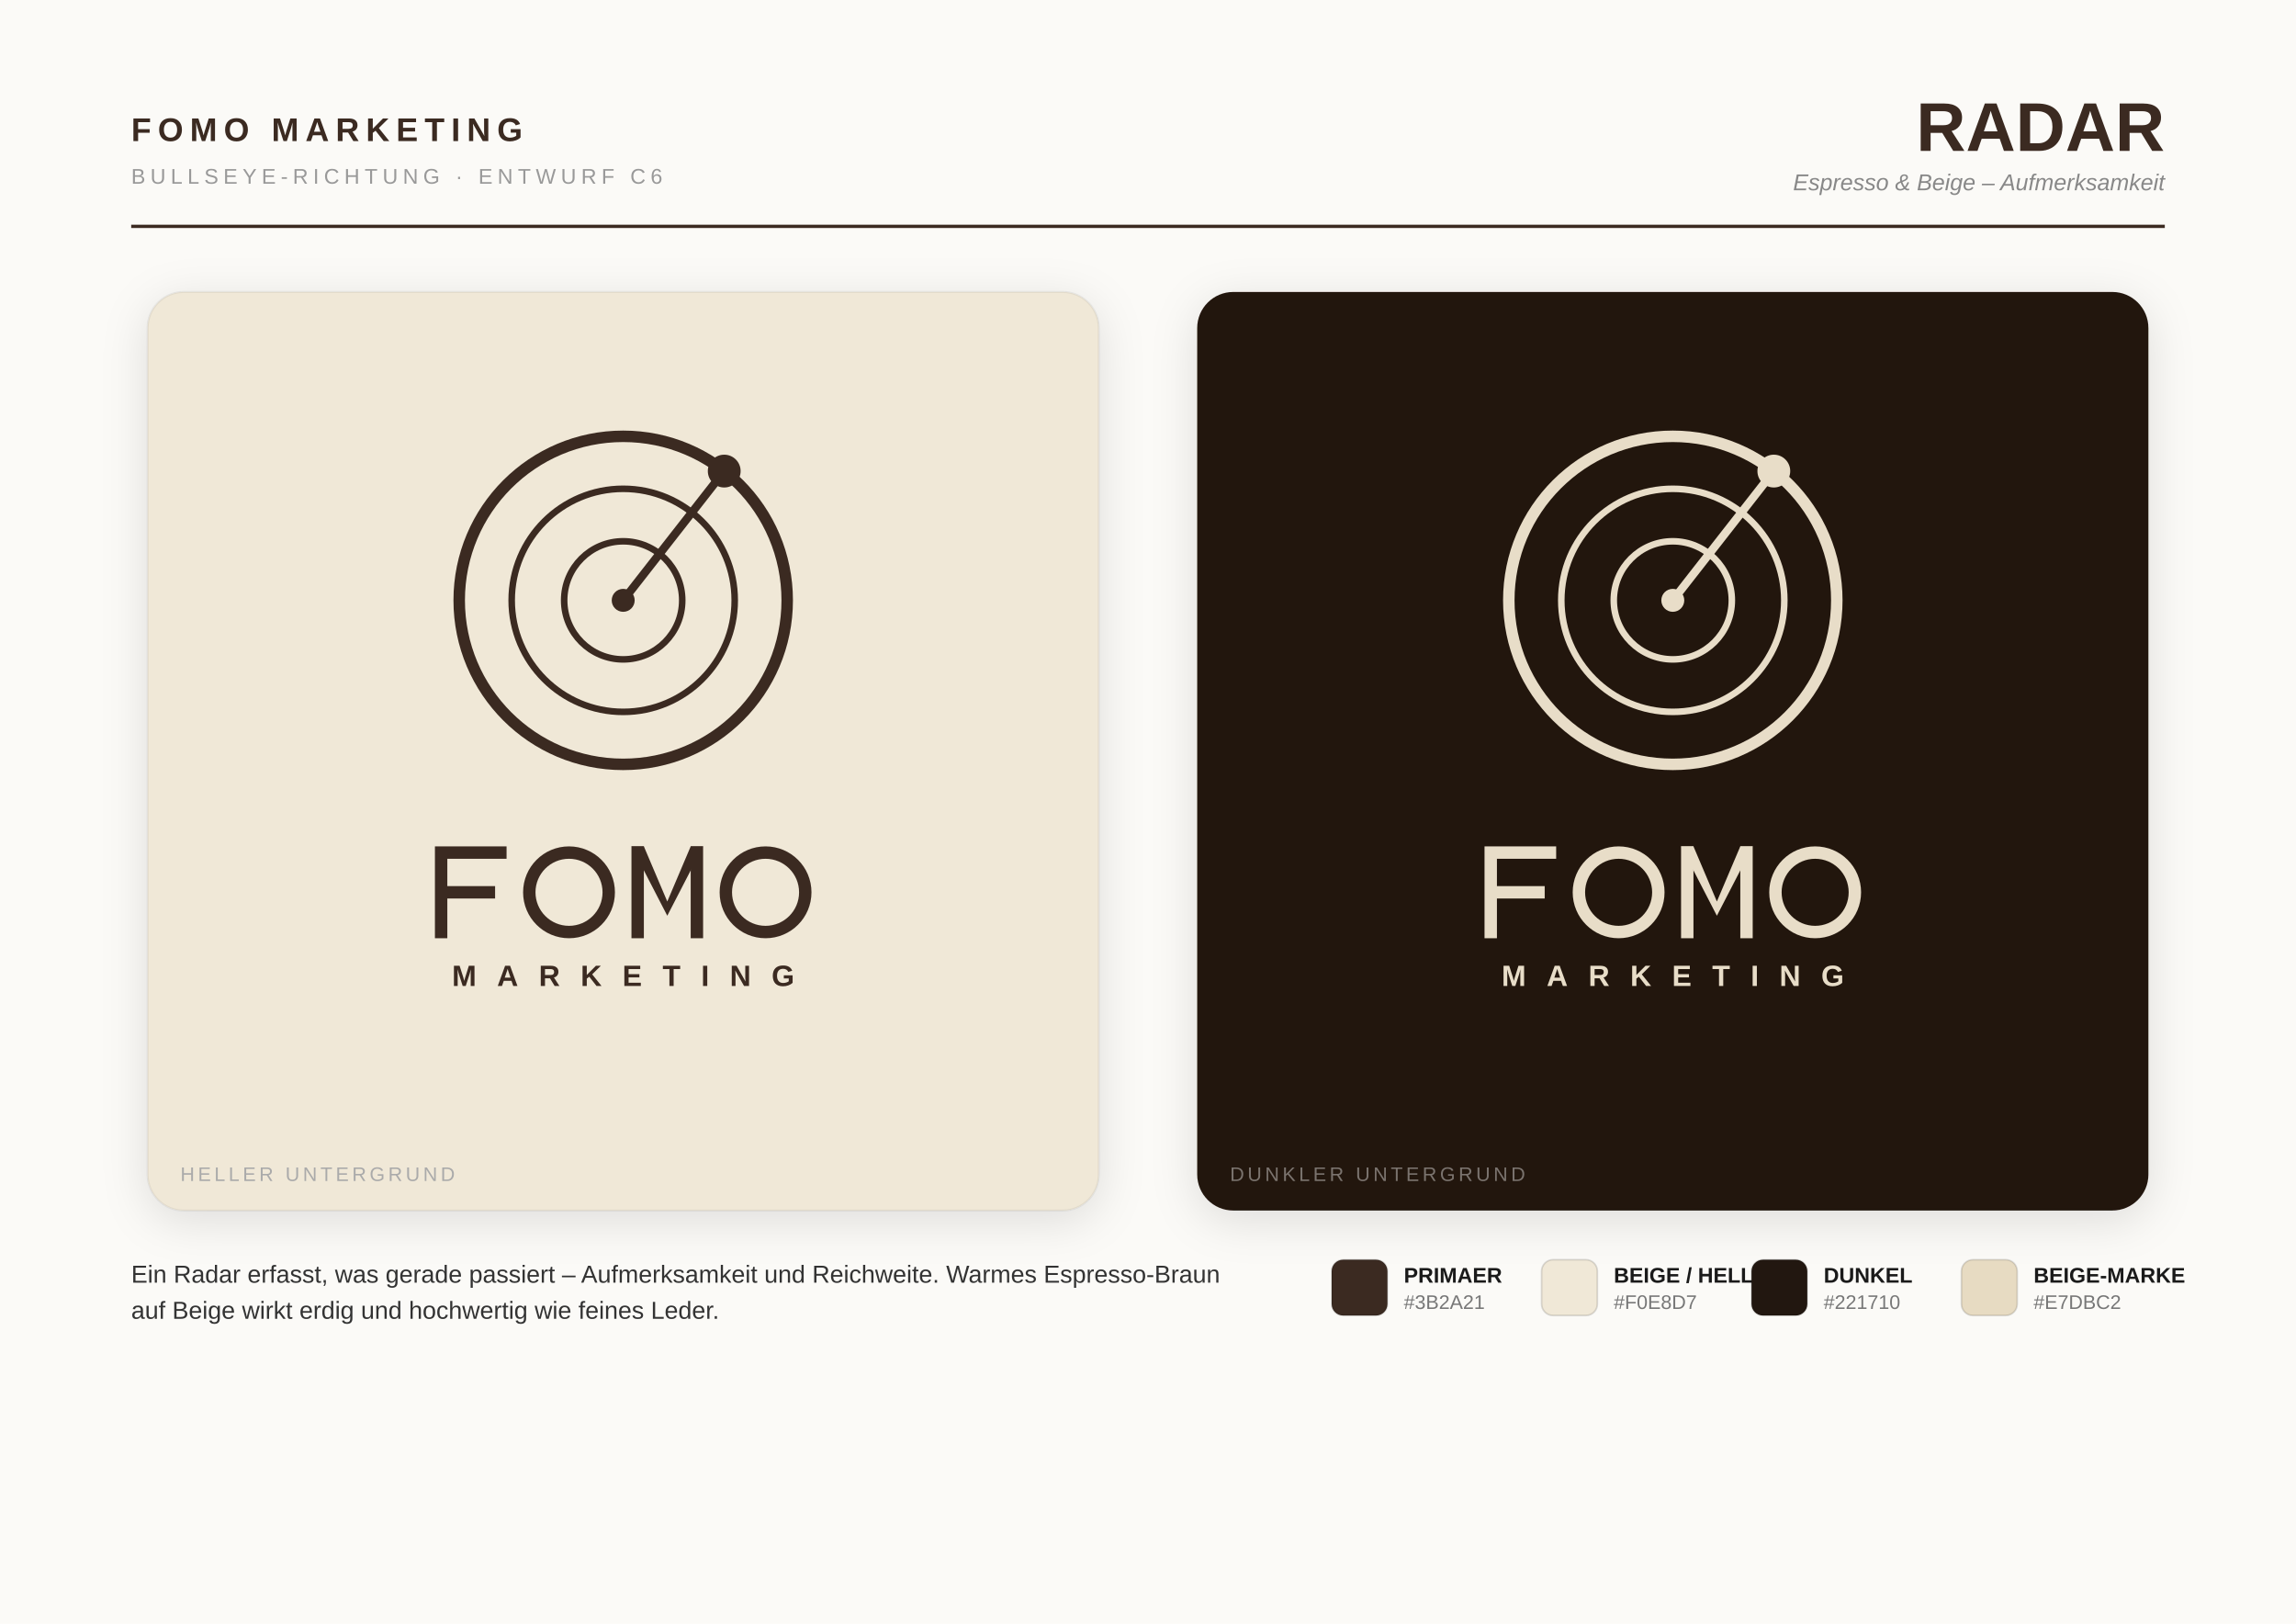
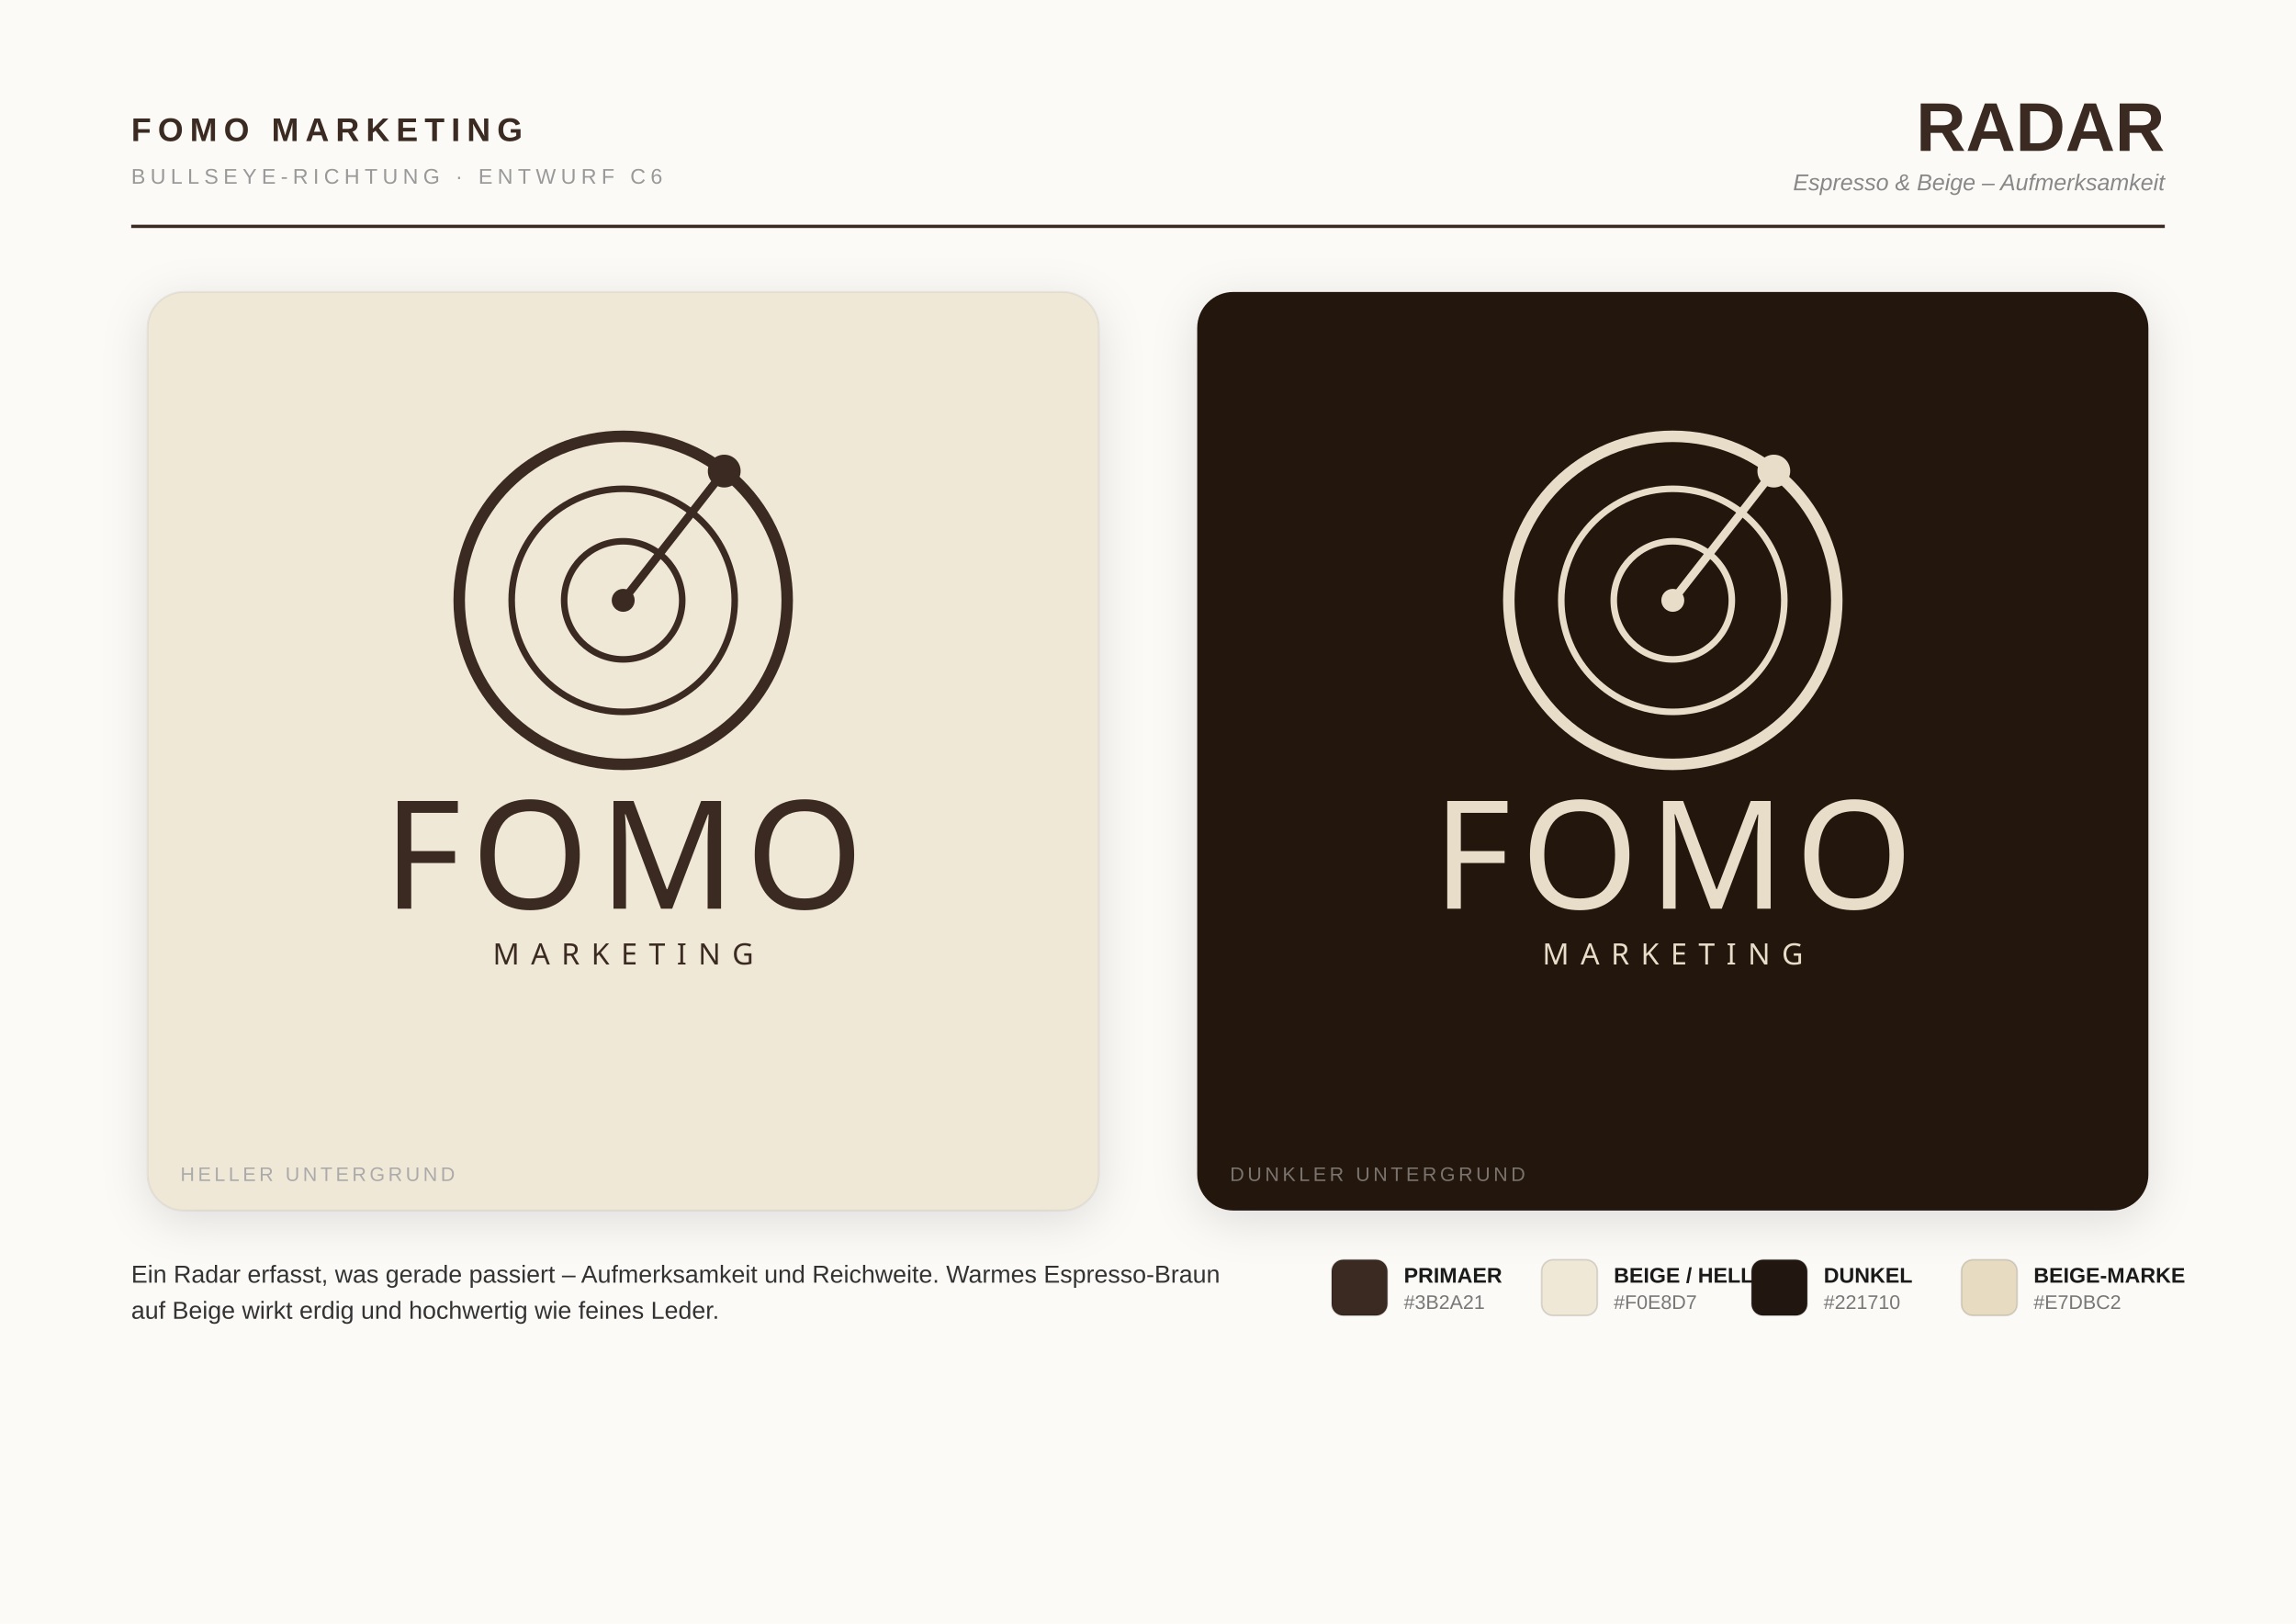
<svg xmlns="http://www.w3.org/2000/svg" width="1400" height="990" viewBox="0 0 1400 990">
  <defs>
    <filter id="soft" x="-20%" y="-20%" width="140%" height="140%">
      <feDropShadow dx="0" dy="6" stdDeviation="14" flood-color="#000" flood-opacity="0.12" />
    </filter>
  </defs>
  <rect width="1400" height="990" fill="#FBFAF7" />
  <text x="80" y="86" font-family="Liberation Sans, Arial, DejaVu Sans, sans-serif" font-size="20" font-weight="800" letter-spacing="4" fill="#3B2A21">FOMO MARKETING</text>
  <text x="80" y="112" font-family="Liberation Sans, Arial, DejaVu Sans, sans-serif" font-size="13" letter-spacing="3" fill="#999">BULLSEYE-RICHTUNG · ENTWURF C6</text>
  <text x="1320" y="92" font-family="Liberation Sans, Arial, DejaVu Sans, sans-serif" font-size="42" font-weight="800" text-anchor="end" fill="#3B2A21">RADAR</text>
  <text x="1320" y="116" font-family="Liberation Sans, Arial, DejaVu Sans, sans-serif" font-size="14" font-style="italic" text-anchor="end" fill="#888">Espresso &amp; Beige – Aufmerksamkeit</text>
  <line x1="80" y1="138" x2="1320" y2="138" stroke="#3B2A21" stroke-width="2" />
  <rect x="90" y="178" width="580" height="560" rx="22" fill="#F0E8D7" stroke="#0000000f" stroke-width="1.2" filter="url(#soft)" />
  <rect x="730" y="178" width="580" height="560" rx="22" fill="#221710" filter="url(#soft)" />
  <g transform="translate(380.0 366.0) scale(1.0) translate(-380.0 -458.0)">
    <circle cx="380.0" cy="458.0" r="100.0" fill="none" stroke="#3B2A21" stroke-width="7.0" />
    <circle cx="380.0" cy="458.0" r="68.0" fill="none" stroke="#3B2A21" stroke-width="4.0" />
    <circle cx="380.0" cy="458.0" r="36.0" fill="none" stroke="#3B2A21" stroke-width="4.0" />
    <circle cx="380.0" cy="458.0" r="7.0" fill="#3B2A21" />
    <line x1="380.0" y1="458.0" x2="441.6" y2="379.2" stroke="#3B2A21" stroke-width="5.0" stroke-linecap="round" />
    <circle cx="441.6" cy="379.2" r="10.0" fill="#3B2A21" />
  </g>
-   <path fill="none" stroke="#3B2A21" stroke-width="7.56" stroke-linecap="butt" stroke-linejoin="miter" stroke-miterlimit="8" d="M 268.98 516.00 L 268.98 572.00 M 268.98 519.78 L 308.88 519.78 M 268.98 544.00 L 301.89 544.00" />
-   <circle cx="346.96" cy="544.00" r="24.22" fill="none" stroke="#3B2A21" stroke-width="7.56" stroke-linecap="butt" stroke-linejoin="miter" stroke-miterlimit="8" />
-   <rect x="385.04" y="516.00" width="7.56" height="56.00" fill="#3B2A21" />
-   <rect x="421.16" y="516.00" width="7.56" height="56.00" fill="#3B2A21" />
-   <path fill="#3B2A21" d="M 385.04 516.00 L 392.60 516.00 L 406.88 549.60 L 421.16 516.00 L 428.72 516.00 L 406.88 558.29 Z" />
-   <circle cx="466.80" cy="544.00" r="24.22" fill="none" stroke="#3B2A21" stroke-width="7.56" stroke-linecap="butt" stroke-linejoin="miter" stroke-miterlimit="8" />
-   <text x="380.00" y="601.12" font-family="Liberation Sans, Arial, DejaVu Sans, sans-serif" font-size="17.92" font-weight="600" letter-spacing="12.54" text-anchor="middle" fill="#3B2A21">MARKETING</text>
+   <text x="380.0" y="554.0" font-family="Poppins SemiBold" font-size="92.0" letter-spacing="6.00" text-anchor="middle" fill="#3B2A21">FOMO</text>
+   <text x="380.0" y="588.0" font-family="Poppins Medium" font-size="18.0" letter-spacing="7.00" text-anchor="middle" fill="#3B2A21">MARKETING</text>
  <g transform="translate(1020.0 366.0) scale(1.0) translate(-1020.0 -458.0)">
    <circle cx="1020.0" cy="458.0" r="100.0" fill="none" stroke="#E8DDC8" stroke-width="7.0" />
    <circle cx="1020.0" cy="458.0" r="68.0" fill="none" stroke="#E8DDC8" stroke-width="4.0" />
    <circle cx="1020.0" cy="458.0" r="36.0" fill="none" stroke="#E8DDC8" stroke-width="4.0" />
    <circle cx="1020.0" cy="458.0" r="7.0" fill="#E8DDC8" />
    <line x1="1020.0" y1="458.0" x2="1081.6" y2="379.2" stroke="#E8DDC8" stroke-width="5.0" stroke-linecap="round" />
    <circle cx="1081.6" cy="379.2" r="10.0" fill="#E8DDC8" />
  </g>
-   <path fill="none" stroke="#E8DDC8" stroke-width="7.56" stroke-linecap="butt" stroke-linejoin="miter" stroke-miterlimit="8" d="M 908.98 516.00 L 908.98 572.00 M 908.98 519.78 L 948.88 519.78 M 908.98 544.00 L 941.89 544.00" />
-   <circle cx="986.96" cy="544.00" r="24.22" fill="none" stroke="#E8DDC8" stroke-width="7.56" stroke-linecap="butt" stroke-linejoin="miter" stroke-miterlimit="8" />
-   <rect x="1025.04" y="516.00" width="7.56" height="56.00" fill="#E8DDC8" />
-   <rect x="1061.16" y="516.00" width="7.56" height="56.00" fill="#E8DDC8" />
-   <path fill="#E8DDC8" d="M 1025.04 516.00 L 1032.60 516.00 L 1046.88 549.60 L 1061.16 516.00 L 1068.72 516.00 L 1046.88 558.29 Z" />
-   <circle cx="1106.80" cy="544.00" r="24.22" fill="none" stroke="#E8DDC8" stroke-width="7.56" stroke-linecap="butt" stroke-linejoin="miter" stroke-miterlimit="8" />
-   <text x="1020.00" y="601.12" font-family="Liberation Sans, Arial, DejaVu Sans, sans-serif" font-size="17.92" font-weight="600" letter-spacing="12.54" text-anchor="middle" fill="#E8DDC8">MARKETING</text>
+   <text x="1020.0" y="554.0" font-family="Poppins SemiBold" font-size="92.0" letter-spacing="6.00" text-anchor="middle" fill="#E8DDC8">FOMO</text>
+   <text x="1020.0" y="588.0" font-family="Poppins Medium" font-size="18.0" letter-spacing="7.00" text-anchor="middle" fill="#E8DDC8">MARKETING</text>
  <text x="110" y="720" font-family="Liberation Sans, Arial, DejaVu Sans, sans-serif" font-size="12" letter-spacing="2" fill="#aaa">HELLER UNTERGRUND</text>
  <text x="750" y="720" font-family="Liberation Sans, Arial, DejaVu Sans, sans-serif" font-size="12" letter-spacing="2" fill="#ffffff66">DUNKLER UNTERGRUND</text>
  <text x="80" y="782" font-family="Liberation Sans, Arial, DejaVu Sans, sans-serif" font-size="15" fill="#333">Ein Radar erfasst, was gerade passiert – Aufmerksamkeit und Reichweite. Warmes Espresso-Braun</text>
  <text x="80" y="804" font-family="Liberation Sans, Arial, DejaVu Sans, sans-serif" font-size="15" fill="#333">auf Beige wirkt erdig und hochwertig wie feines Leder.</text>
  <rect x="812" y="768" width="34" height="34" rx="7" fill="#3B2A21" stroke="#00000022" stroke-width="1" />
  <text x="856" y="782" font-family="Liberation Sans, Arial, DejaVu Sans, sans-serif" font-size="13" font-weight="700" fill="#1a1a1a">PRIMAER</text>
  <text x="856" y="798" font-family="Liberation Sans, Arial, DejaVu Sans, sans-serif" font-size="12" fill="#777">#3B2A21</text>
  <rect x="940" y="768" width="34" height="34" rx="7" fill="#F0E8D7" stroke="#00000022" stroke-width="1" />
  <text x="984" y="782" font-family="Liberation Sans, Arial, DejaVu Sans, sans-serif" font-size="13" font-weight="700" fill="#1a1a1a">BEIGE / HELL</text>
  <text x="984" y="798" font-family="Liberation Sans, Arial, DejaVu Sans, sans-serif" font-size="12" fill="#777">#F0E8D7</text>
  <rect x="1068" y="768" width="34" height="34" rx="7" fill="#221710" stroke="#00000022" stroke-width="1" />
  <text x="1112" y="782" font-family="Liberation Sans, Arial, DejaVu Sans, sans-serif" font-size="13" font-weight="700" fill="#1a1a1a">DUNKEL</text>
  <text x="1112" y="798" font-family="Liberation Sans, Arial, DejaVu Sans, sans-serif" font-size="12" fill="#777">#221710</text>
  <rect x="1196" y="768" width="34" height="34" rx="7" fill="#E7DBC2" stroke="#00000022" stroke-width="1" />
  <text x="1240" y="782" font-family="Liberation Sans, Arial, DejaVu Sans, sans-serif" font-size="13" font-weight="700" fill="#1a1a1a">BEIGE-MARKE</text>
  <text x="1240" y="798" font-family="Liberation Sans, Arial, DejaVu Sans, sans-serif" font-size="12" fill="#777">#E7DBC2</text>
</svg>
